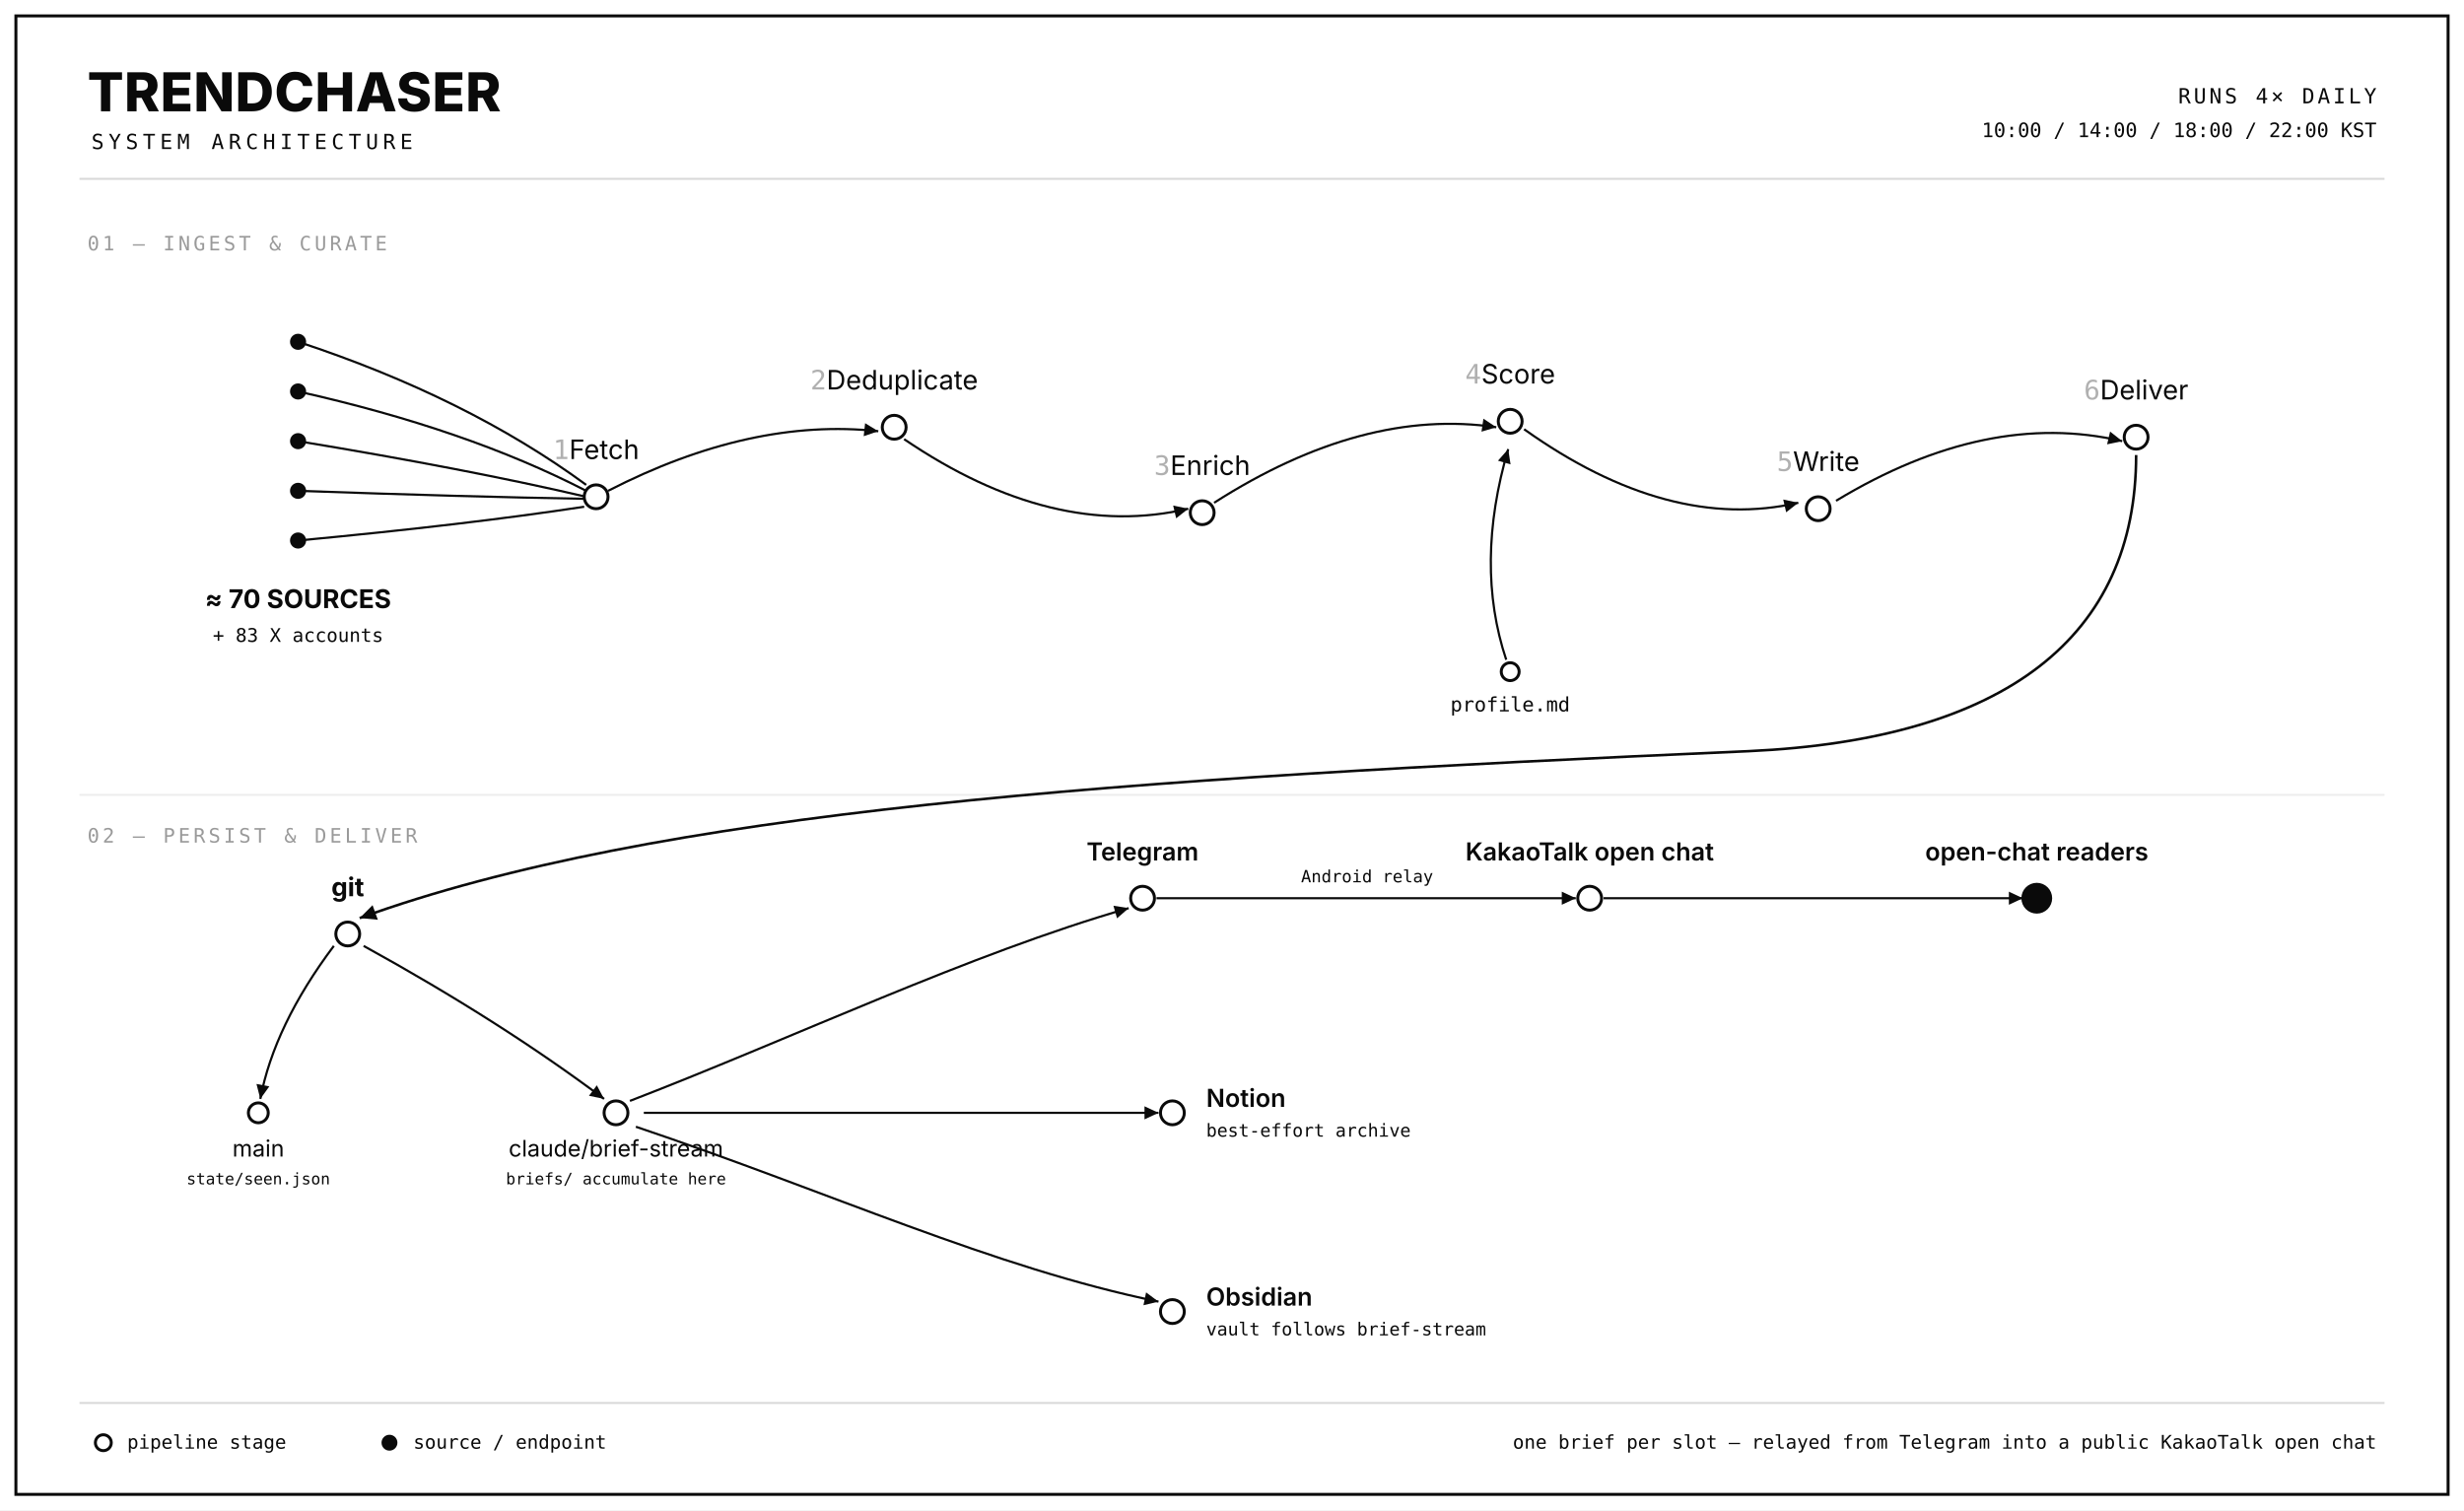
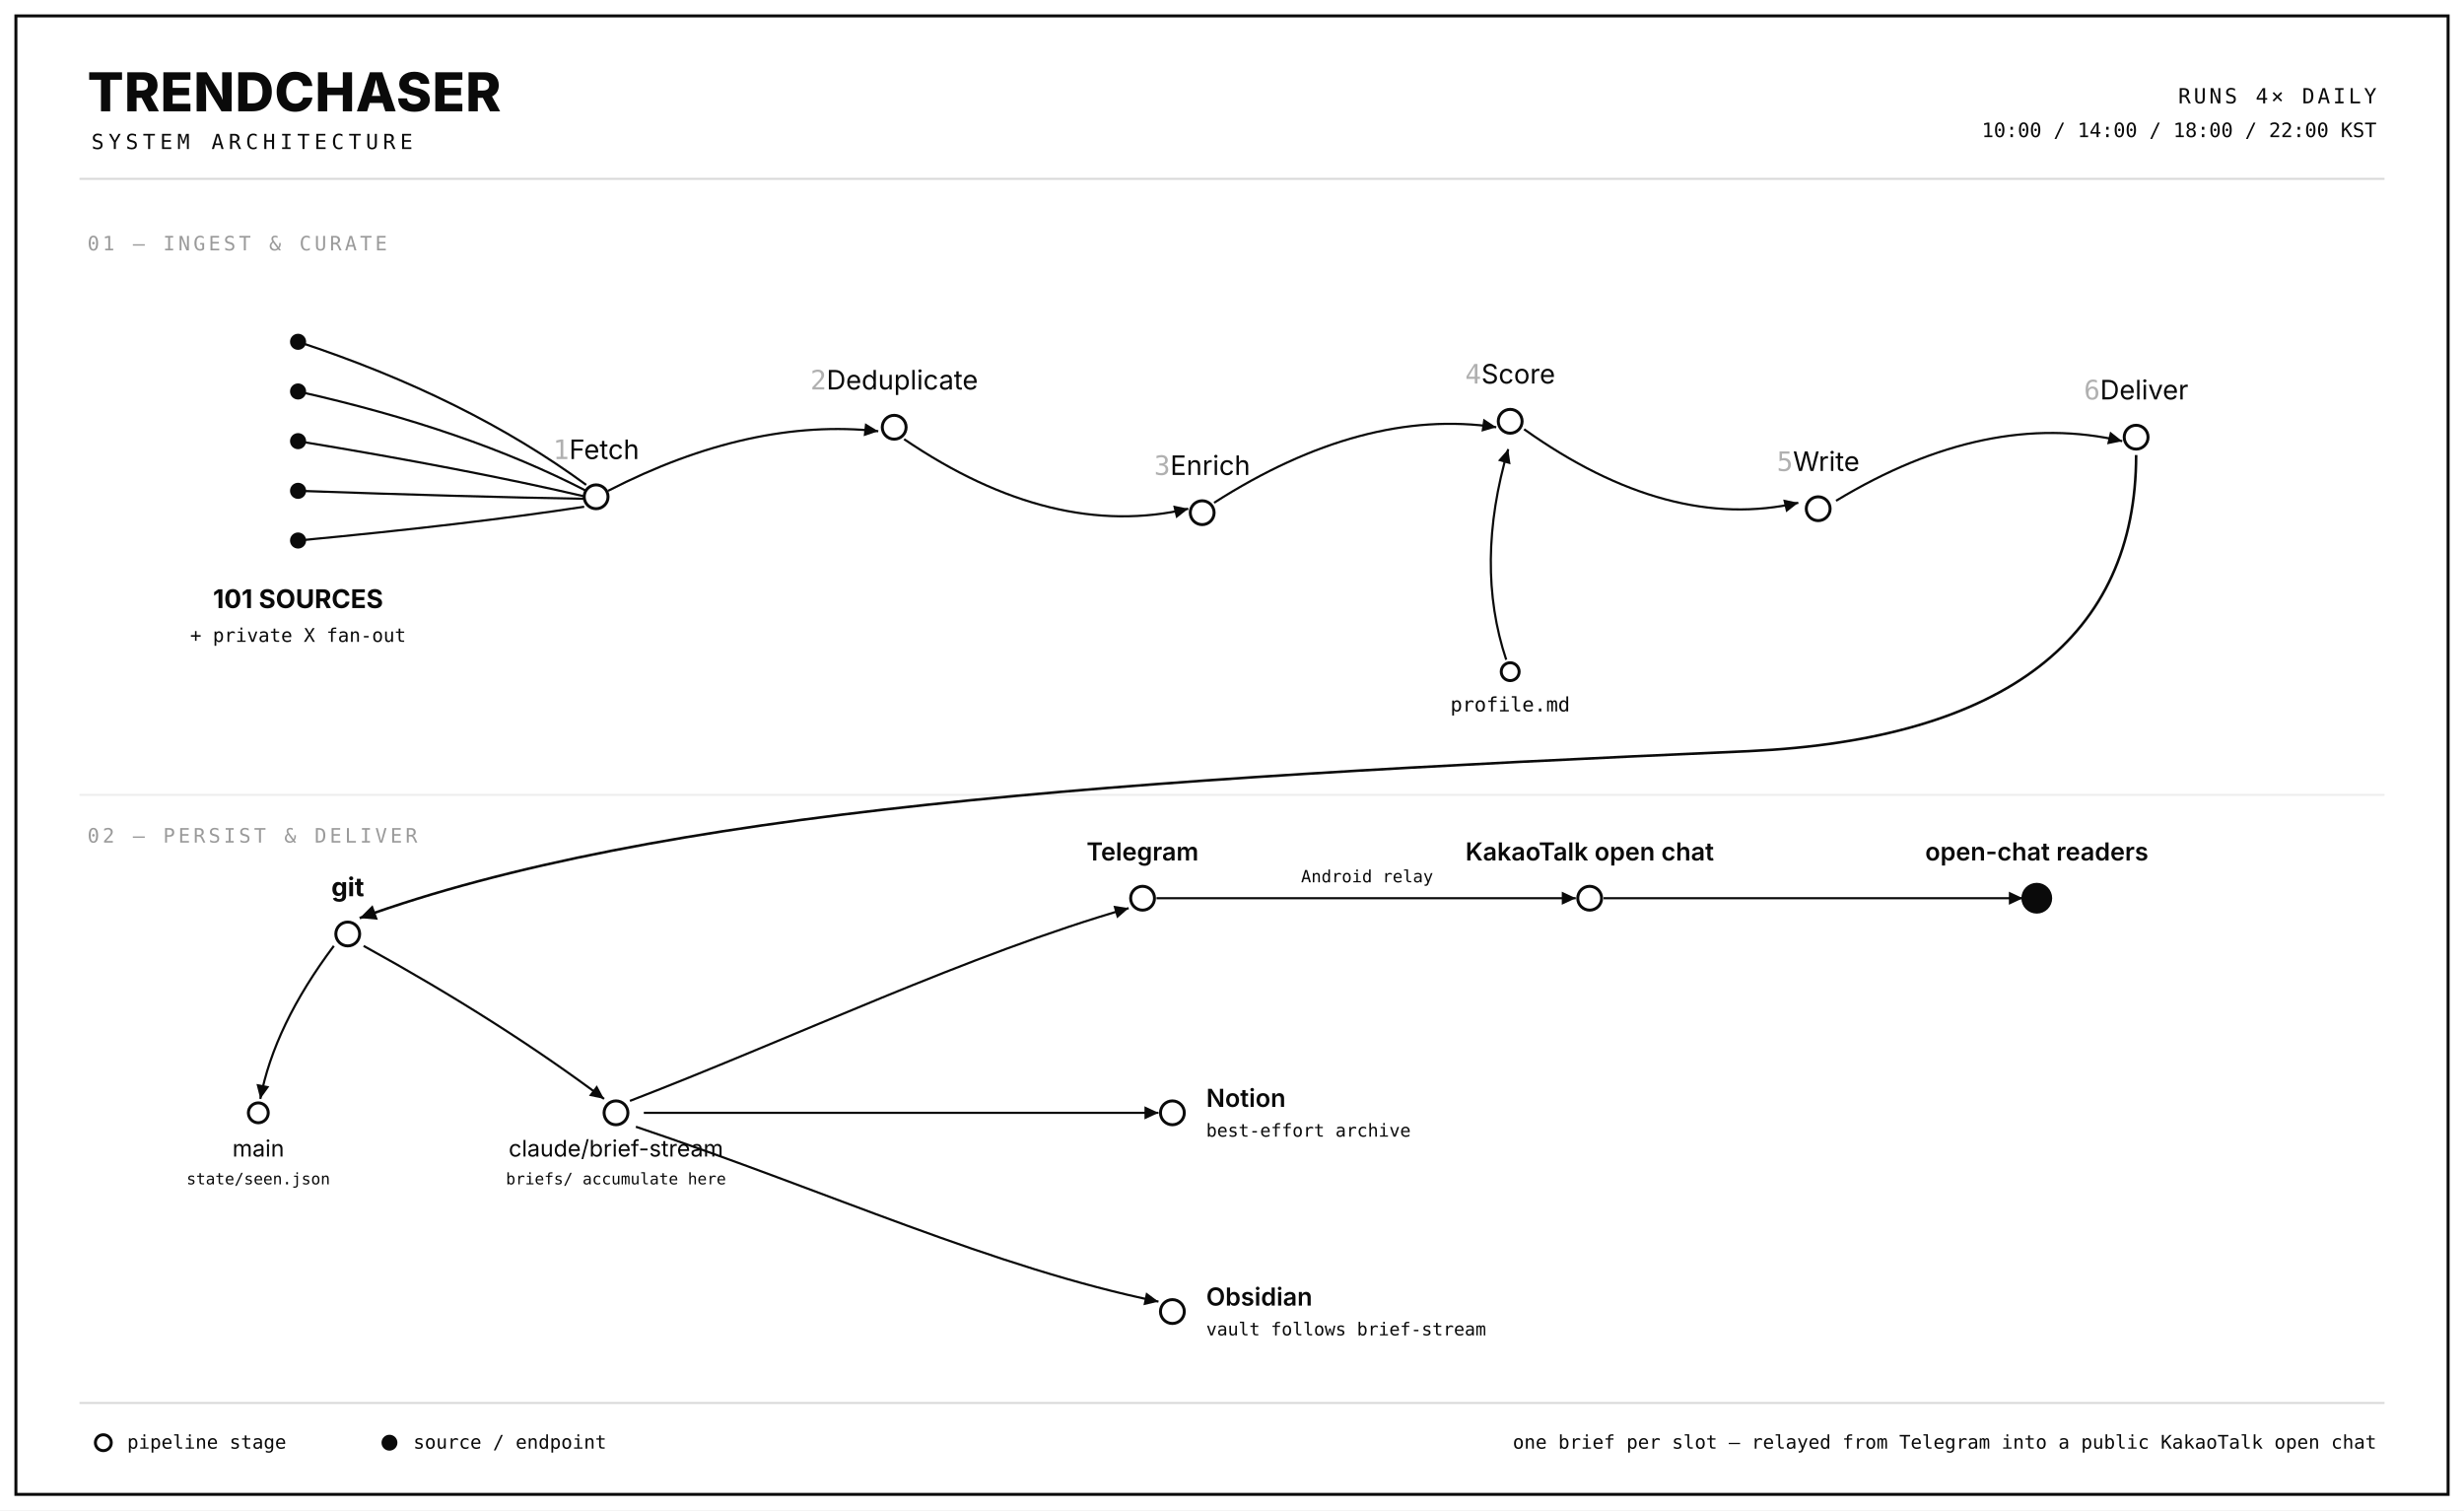
<svg xmlns="http://www.w3.org/2000/svg" viewBox="0 0 1240 760">
  <defs>
    <style>
      text{font-family:'Pretendard','Pretendard Variable',-apple-system,BlinkMacSystemFont,'Segoe UI',system-ui,sans-serif;fill:#0a0a0a;}
      .m{font-family:ui-monospace,'SF Mono',Menlo,Consolas,monospace;}
      .edge{fill:none;stroke:#0a0a0a;stroke-width:1.1;}
      .node{fill:#ffffff;stroke:#0a0a0a;stroke-width:1.5;}
      .fill{fill:#0a0a0a;stroke:#0a0a0a;stroke-width:1.5;}
      .cap{font-family:ui-monospace,'SF Mono',Menlo,monospace;fill:#9a9a9a;letter-spacing:.16em;}
    </style>
    <marker id="a" markerWidth="9" markerHeight="9" refX="6.4" refY="3" orient="auto">
      <path d="M0,0 L6.4,3 L0,6 Z" fill="#0a0a0a" />
    </marker>
  </defs>
  <rect width="1240" height="760" fill="#ffffff" />
  <rect x="8" y="8" width="1224" height="744" fill="none" stroke="#0a0a0a" stroke-width="1.5" />
  <text x="44" y="56" font-size="27" font-weight="800" letter-spacing="0.01em">TRENDCHASER</text>
  <text x="46" y="75" class="m" font-size="10.5" fill="#6b6b6b" letter-spacing="0.22em">SYSTEM ARCHITECTURE</text>
  <text x="1196" y="52" text-anchor="end" class="m" font-size="10.5" fill="#6b6b6b" letter-spacing="0.14em">RUNS 4× DAILY</text>
  <text x="1196" y="69" text-anchor="end" class="m" font-size="10" fill="#9a9a9a">10:00 / 14:00 / 18:00 / 22:00 KST</text>
  <line x1="40" y1="90" x2="1200" y2="90" stroke="#d8d8d8" stroke-width="1" />
  <line x1="40" y1="400" x2="1200" y2="400" stroke="#ededed" stroke-width="1" />
  <text x="44" y="126" class="cap" font-size="10">01 — INGEST &amp; CURATE</text>
  <text x="44" y="424" class="cap" font-size="10">02 — PERSIST &amp; DELIVER</text>
  <path class="edge" d="M150,172 Q235,200 295,244" />
  <path class="edge" d="M150,197 Q235,216 295,247" />
  <path class="edge" d="M150,222 Q235,236 295,250" />
  <path class="edge" d="M150,247 Q235,250 294,251" />
  <path class="edge" d="M150,272 Q235,264 294,255" />
  <path class="edge" d="M306,247 Q378,210 442,217" marker-end="url(#a)" />
  <path class="edge" d="M455,221 Q530,272 598,256" marker-end="url(#a)" />
  <path class="edge" d="M611,253 Q686,205 753,215" marker-end="url(#a)" />
  <path class="edge" d="M767,216 Q840,268 905,253" marker-end="url(#a)" />
  <path class="edge" d="M924,252 Q1000,206 1068,222" marker-end="url(#a)" />
  <path class="edge" d="M758,332 Q742,284 759,226" marker-end="url(#a)" />
  <path class="edge" style="stroke-width:1.3" d="M1075,229 C1075,320 1010,372 880,378 C560,392 330,408 181,462" marker-end="url(#a)" />
  <circle class="fill" cx="150" cy="172" r="3.3" />
  <circle class="fill" cx="150" cy="197" r="3.3" />
  <circle class="fill" cx="150" cy="222" r="3.3" />
  <circle class="fill" cx="150" cy="247" r="3.3" />
  <circle class="fill" cx="150" cy="272" r="3.3" />
-   <text x="150" y="306" text-anchor="middle" font-size="13" font-weight="700">≈ 70 SOURCES</text>
-   <text x="150" y="323" text-anchor="middle" class="m" font-size="9.5" fill="#9a9a9a">+ 83 X accounts</text>
+   <text x="150" y="306" text-anchor="middle" font-size="13" font-weight="700">101 SOURCES</text>
+   <text x="150" y="323" text-anchor="middle" class="m" font-size="9.5" fill="#9a9a9a">+ private X fan-out</text>
  <circle class="node" cx="300" cy="250" r="6" />
  <text x="300" y="231" text-anchor="middle" font-size="13.5">
    <tspan class="m" fill="#b0b0b0">1 </tspan>Fetch</text>
  <circle class="node" cx="450" cy="215" r="6" />
  <text x="450" y="196" text-anchor="middle" font-size="13.5">
    <tspan class="m" fill="#b0b0b0">2 </tspan>Deduplicate</text>
  <circle class="node" cx="605" cy="258" r="6" />
  <text x="605" y="239" text-anchor="middle" font-size="13.5">
    <tspan class="m" fill="#b0b0b0">3 </tspan>Enrich</text>
  <circle class="node" cx="760" cy="212" r="6" />
  <text x="760" y="193" text-anchor="middle" font-size="13.5">
    <tspan class="m" fill="#b0b0b0">4 </tspan>Score</text>
  <circle class="node" cx="915" cy="256" r="6" />
  <text x="915" y="237" text-anchor="middle" font-size="13.5">
    <tspan class="m" fill="#b0b0b0">5 </tspan>Write</text>
  <circle class="node" cx="1075" cy="220" r="6" />
  <text x="1075" y="201" text-anchor="middle" font-size="13.5">
    <tspan class="m" fill="#b0b0b0">6 </tspan>Deliver</text>
  <circle class="node" cx="760" cy="338" r="4.5" />
  <text x="760" y="358" text-anchor="middle" class="m" font-size="10" fill="#6b6b6b">profile.md</text>
  <path class="edge" d="M168,476 Q138,516 131,553" marker-end="url(#a)" />
  <path class="edge" d="M183,476 Q252,514 304,553" marker-end="url(#a)" />
  <path class="edge" d="M317,554 C400,522 488,480 568,457" marker-end="url(#a)" />
  <path class="edge" d="M324,560 C420,560 498,560 583,560" marker-end="url(#a)" />
  <path class="edge" d="M320,567 C418,600 500,638 583,655" marker-end="url(#a)" />
  <path class="edge" d="M582,452 Q690,452 793,452" marker-end="url(#a)" />
  <path class="edge" d="M807,452 Q915,452 1018,452" marker-end="url(#a)" />
  <circle class="node" cx="175" cy="470" r="6" />
  <text x="175" y="451" text-anchor="middle" font-size="13" font-weight="700">git</text>
  <circle class="node" cx="130" cy="560" r="5" />
  <text x="130" y="582" text-anchor="middle" font-size="11.5">main</text>
  <text x="130" y="596" text-anchor="middle" class="m" font-size="8" fill="#9a9a9a">state/seen.json</text>
  <circle class="node" cx="310" cy="560" r="6" />
  <text x="310" y="582" text-anchor="middle" font-size="11.5">claude/brief-stream</text>
  <text x="310" y="596" text-anchor="middle" class="m" font-size="8" fill="#9a9a9a">briefs/ accumulate here</text>
  <circle class="node" cx="575" cy="452" r="6" />
  <text x="575" y="433" text-anchor="middle" font-size="12.5" font-weight="600">Telegram</text>
  <circle class="node" cx="590" cy="560" r="6" />
  <text x="607" y="557" font-size="12.5" font-weight="600">Notion</text>
  <text x="607" y="572" class="m" font-size="9" fill="#9a9a9a">best-effort archive</text>
  <circle class="node" cx="590" cy="660" r="6" />
  <text x="607" y="657" font-size="12.5" font-weight="600">Obsidian</text>
  <text x="607" y="672" class="m" font-size="9" fill="#9a9a9a">vault follows brief-stream</text>
  <text x="688" y="444" text-anchor="middle" class="m" font-size="8.5" fill="#9a9a9a">Android relay</text>
  <circle class="node" cx="800" cy="452" r="6" />
  <text x="800" y="433" text-anchor="middle" font-size="12.5" font-weight="600">KakaoTalk open chat</text>
  <circle class="fill" cx="1025" cy="452" r="7" />
  <text x="1025" y="433" text-anchor="middle" font-size="12.5" font-weight="600">open-chat readers</text>
  <line x1="40" y1="706" x2="1200" y2="706" stroke="#d8d8d8" stroke-width="1" />
  <circle cx="52" cy="726" r="4" fill="#ffffff" stroke="#0a0a0a" stroke-width="1.5" />
  <text x="64" y="729" class="m" font-size="9.5" fill="#6b6b6b">pipeline stage</text>
  <circle cx="196" cy="726" r="4" fill="#0a0a0a" />
  <text x="208" y="729" class="m" font-size="9.5" fill="#6b6b6b">source / endpoint</text>
  <text x="1196" y="729" text-anchor="end" class="m" font-size="9.5" fill="#9a9a9a">one brief per slot — relayed from Telegram into a public KakaoTalk open chat</text>
</svg>
